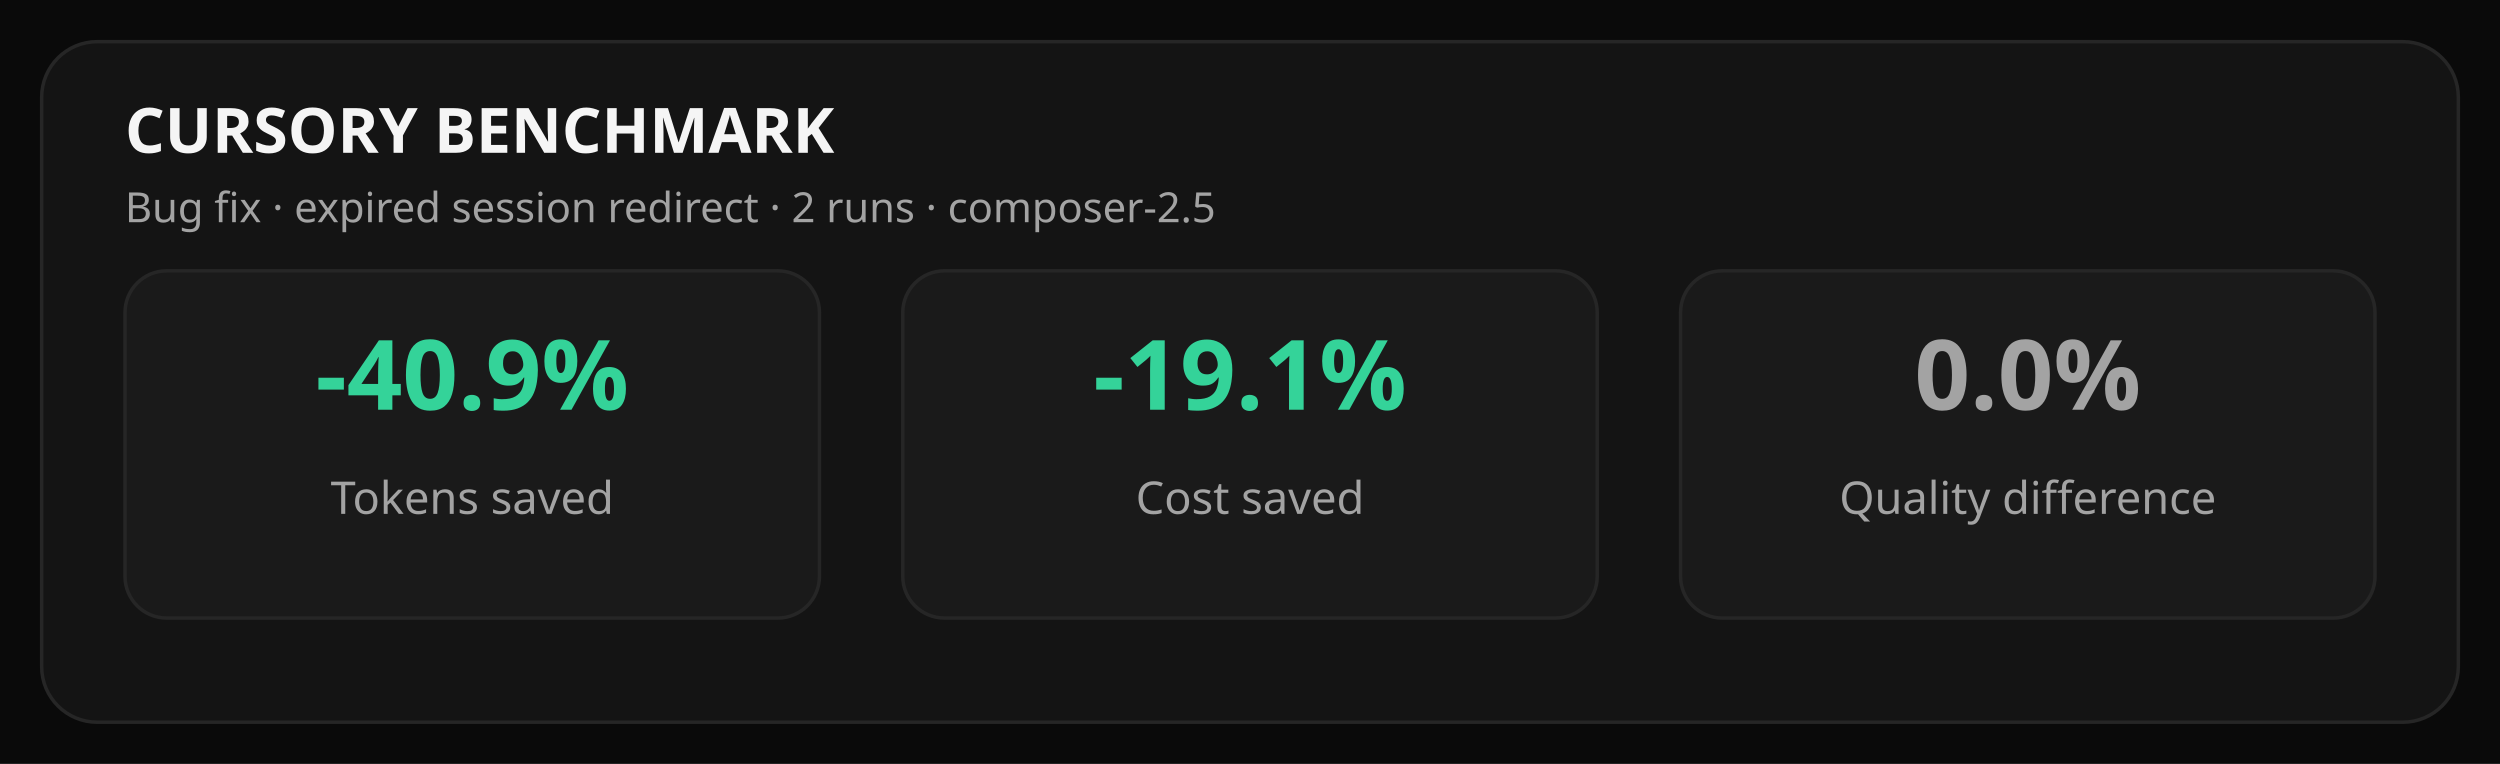
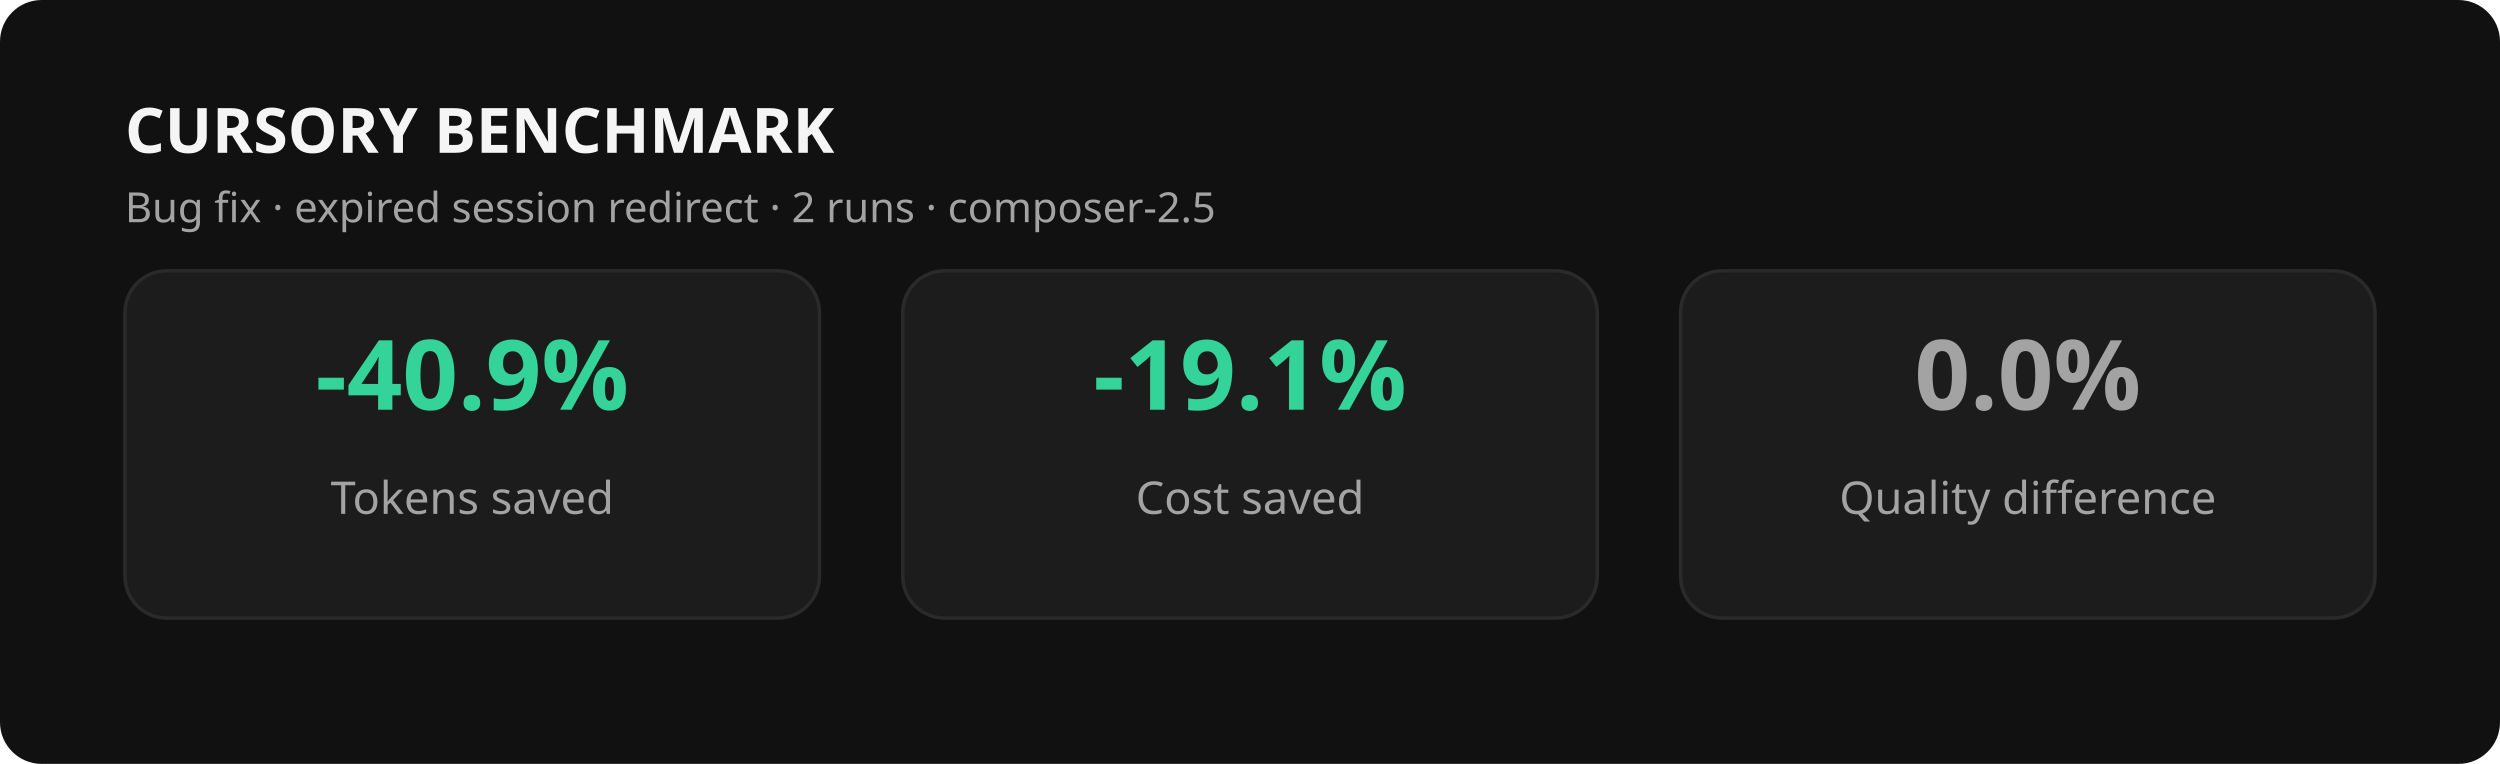
<svg xmlns="http://www.w3.org/2000/svg" width="720" height="220" viewBox="0 0 720 220" role="img" aria-label="Cursory benchmark headlines">
-   <rect width="100%" height="100%" fill="#0a0a0a" />
-   <rect x="12" y="12" width="696" height="196" rx="16" fill="#141414" stroke="#262626" stroke-width="1" />
+   <rect width="100%" height="100%" rx="12" fill="#111111" />
  <text x="36" y="44" font-size="18" font-weight="700" fill="#f5f5f5" font-family="ui-sans-serif, system-ui, sans-serif">CURSORY BENCHMARK</text>
  <text x="36" y="64" font-size="12" fill="#a3a3a3" font-family="ui-sans-serif, system-ui, sans-serif">Bug fix · expired session redirect · 2 runs · composer-2.5</text>
-   <rect x="36" y="78" width="200" height="100" rx="12" fill="#1a1a1a" stroke="#262626" />
+   <rect x="36" y="78" width="200" height="100" rx="12" fill="#1c1c1c" stroke="#2a2a2a" />
  <text x="136" y="118" text-anchor="middle" font-size="28" font-weight="700" fill="#34d399" font-family="ui-sans-serif, system-ui, sans-serif">-40.9%</text>
  <text x="136" y="148" text-anchor="middle" font-size="13" fill="#a3a3a3" font-family="ui-sans-serif, system-ui, sans-serif">Tokens saved</text>
-   <rect x="260" y="78" width="200" height="100" rx="12" fill="#1a1a1a" stroke="#262626" />
+   <rect x="260" y="78" width="200" height="100" rx="12" fill="#1c1c1c" stroke="#2a2a2a" />
  <text x="360" y="118" text-anchor="middle" font-size="28" font-weight="700" fill="#34d399" font-family="ui-sans-serif, system-ui, sans-serif">-19.1%</text>
  <text x="360" y="148" text-anchor="middle" font-size="13" fill="#a3a3a3" font-family="ui-sans-serif, system-ui, sans-serif">Cost saved</text>
-   <rect x="484" y="78" width="200" height="100" rx="12" fill="#1a1a1a" stroke="#262626" />
+   <rect x="484" y="78" width="200" height="100" rx="12" fill="#1c1c1c" stroke="#2a2a2a" />
  <text x="584" y="118" text-anchor="middle" font-size="28" font-weight="700" fill="#a3a3a3" font-family="ui-sans-serif, system-ui, sans-serif">0.0%</text>
  <text x="584" y="148" text-anchor="middle" font-size="13" fill="#a3a3a3" font-family="ui-sans-serif, system-ui, sans-serif">Quality difference</text>
</svg>
